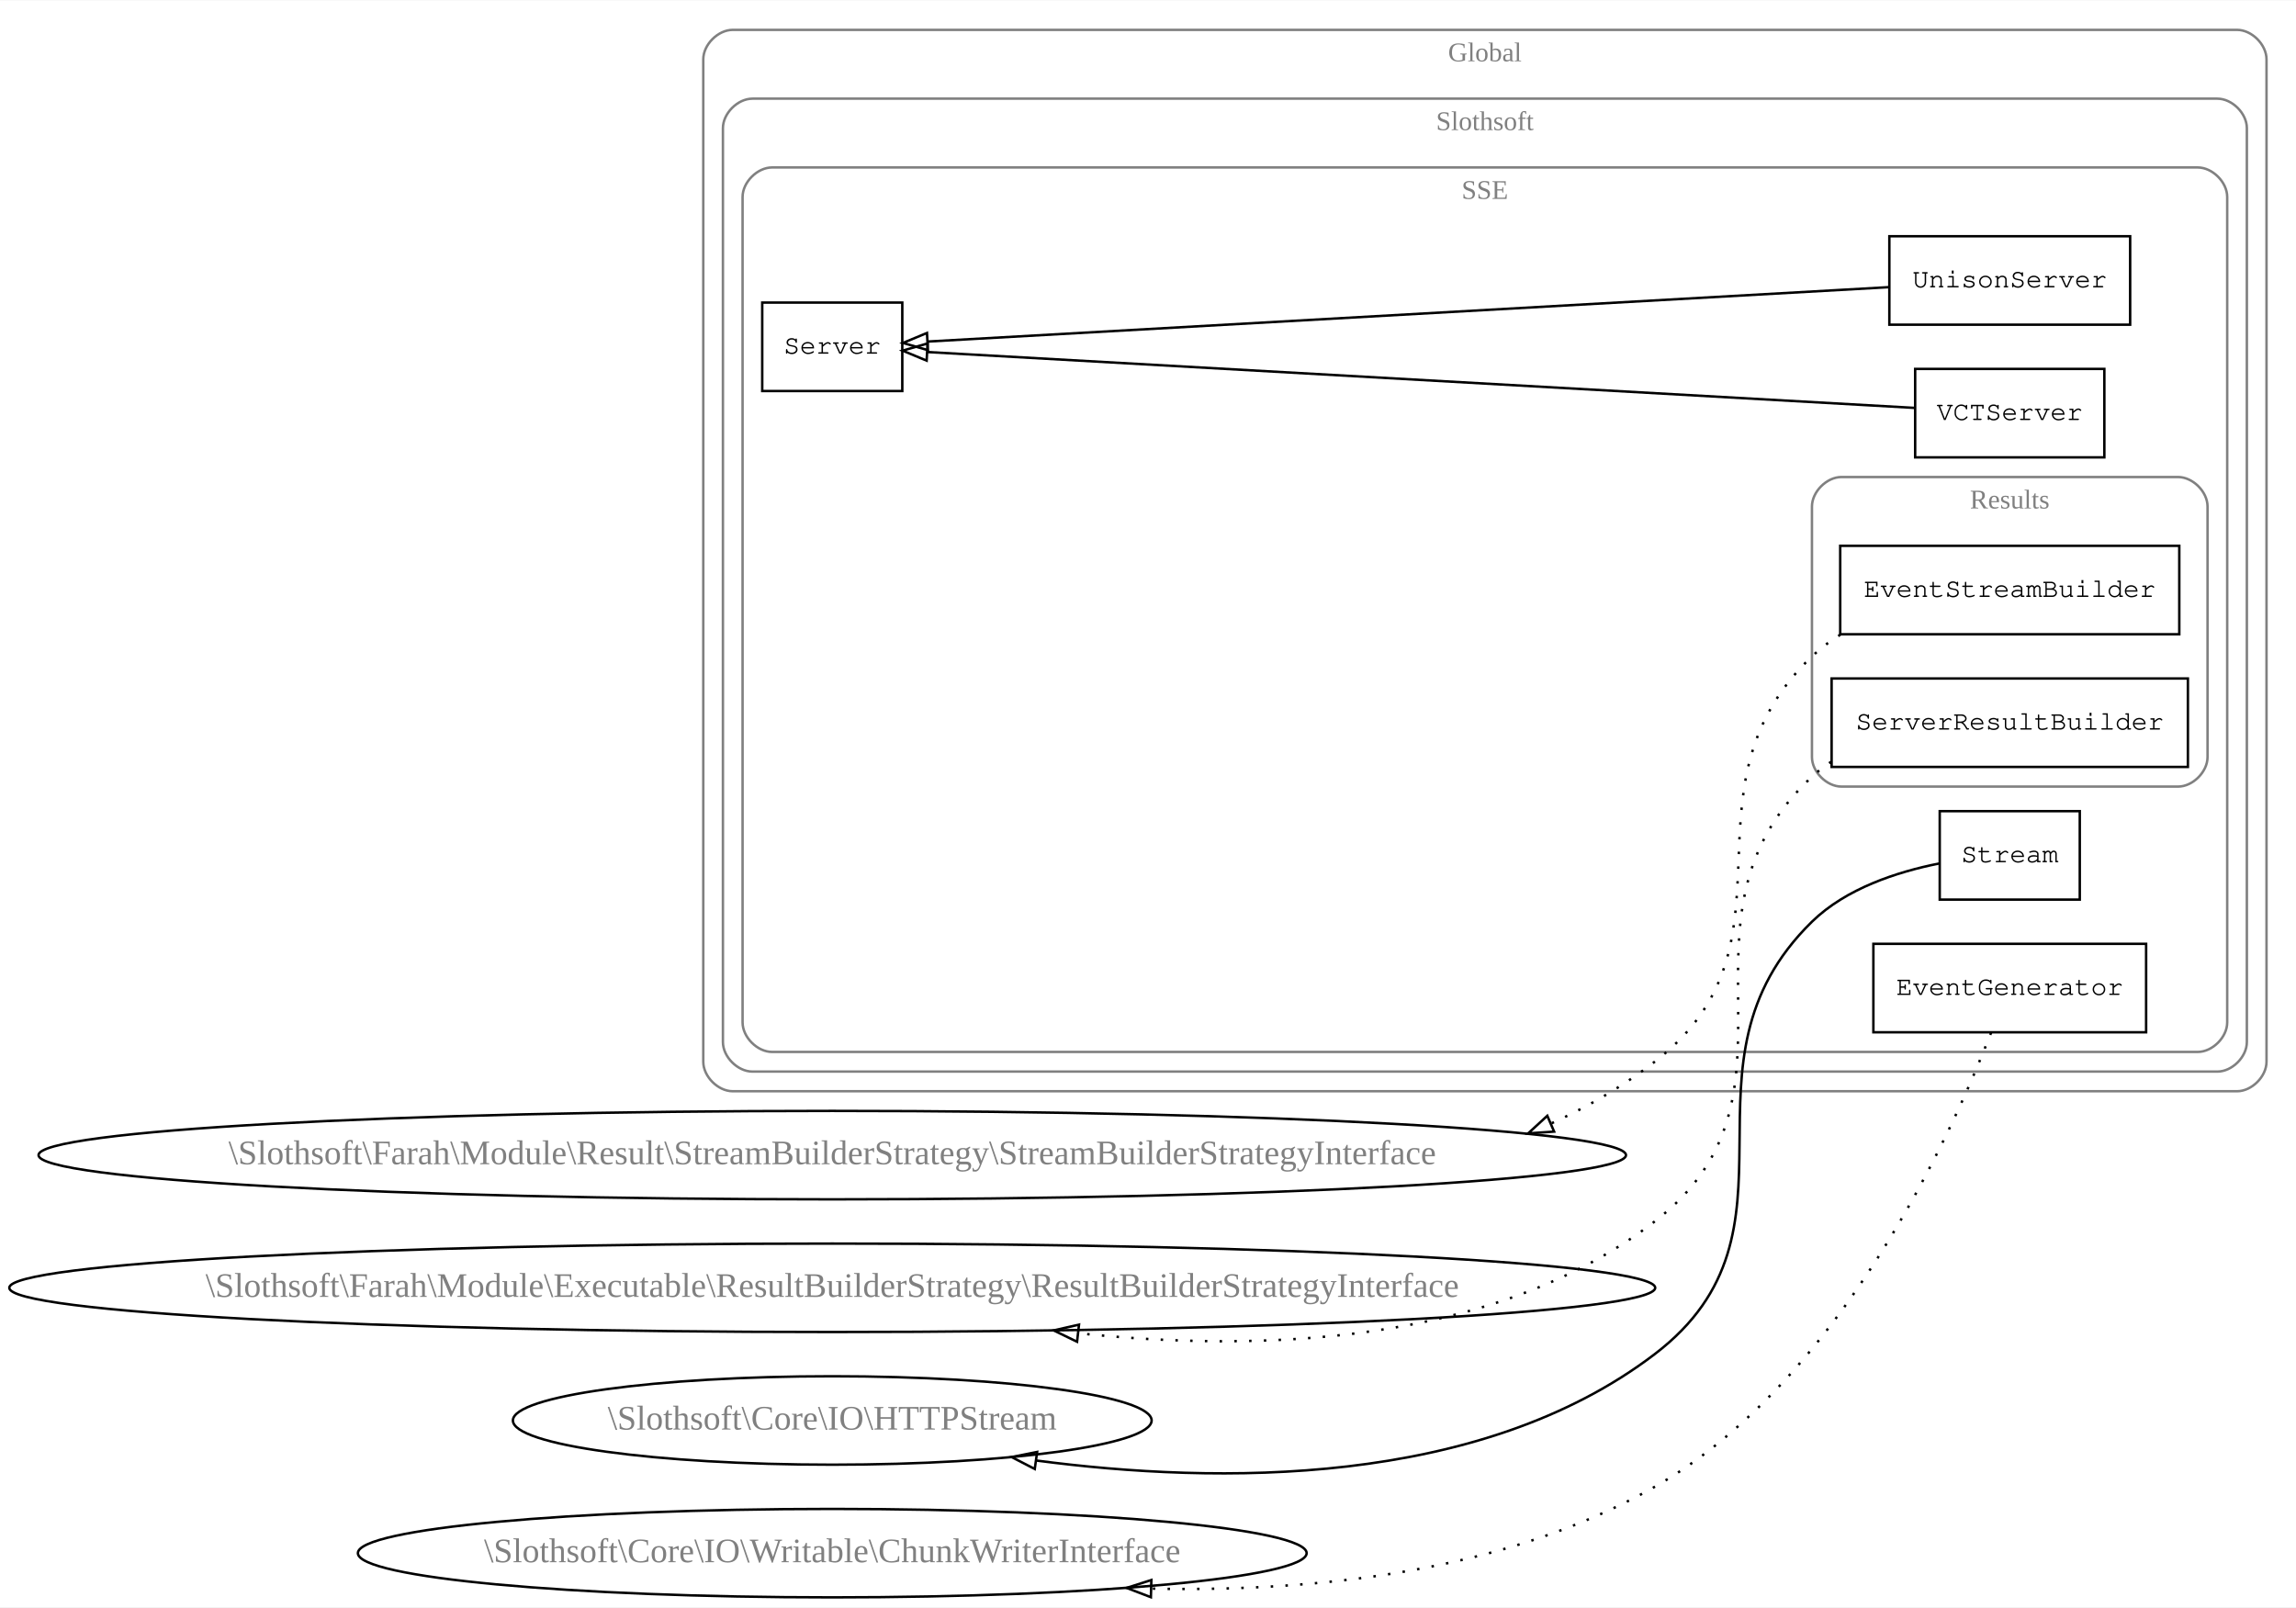
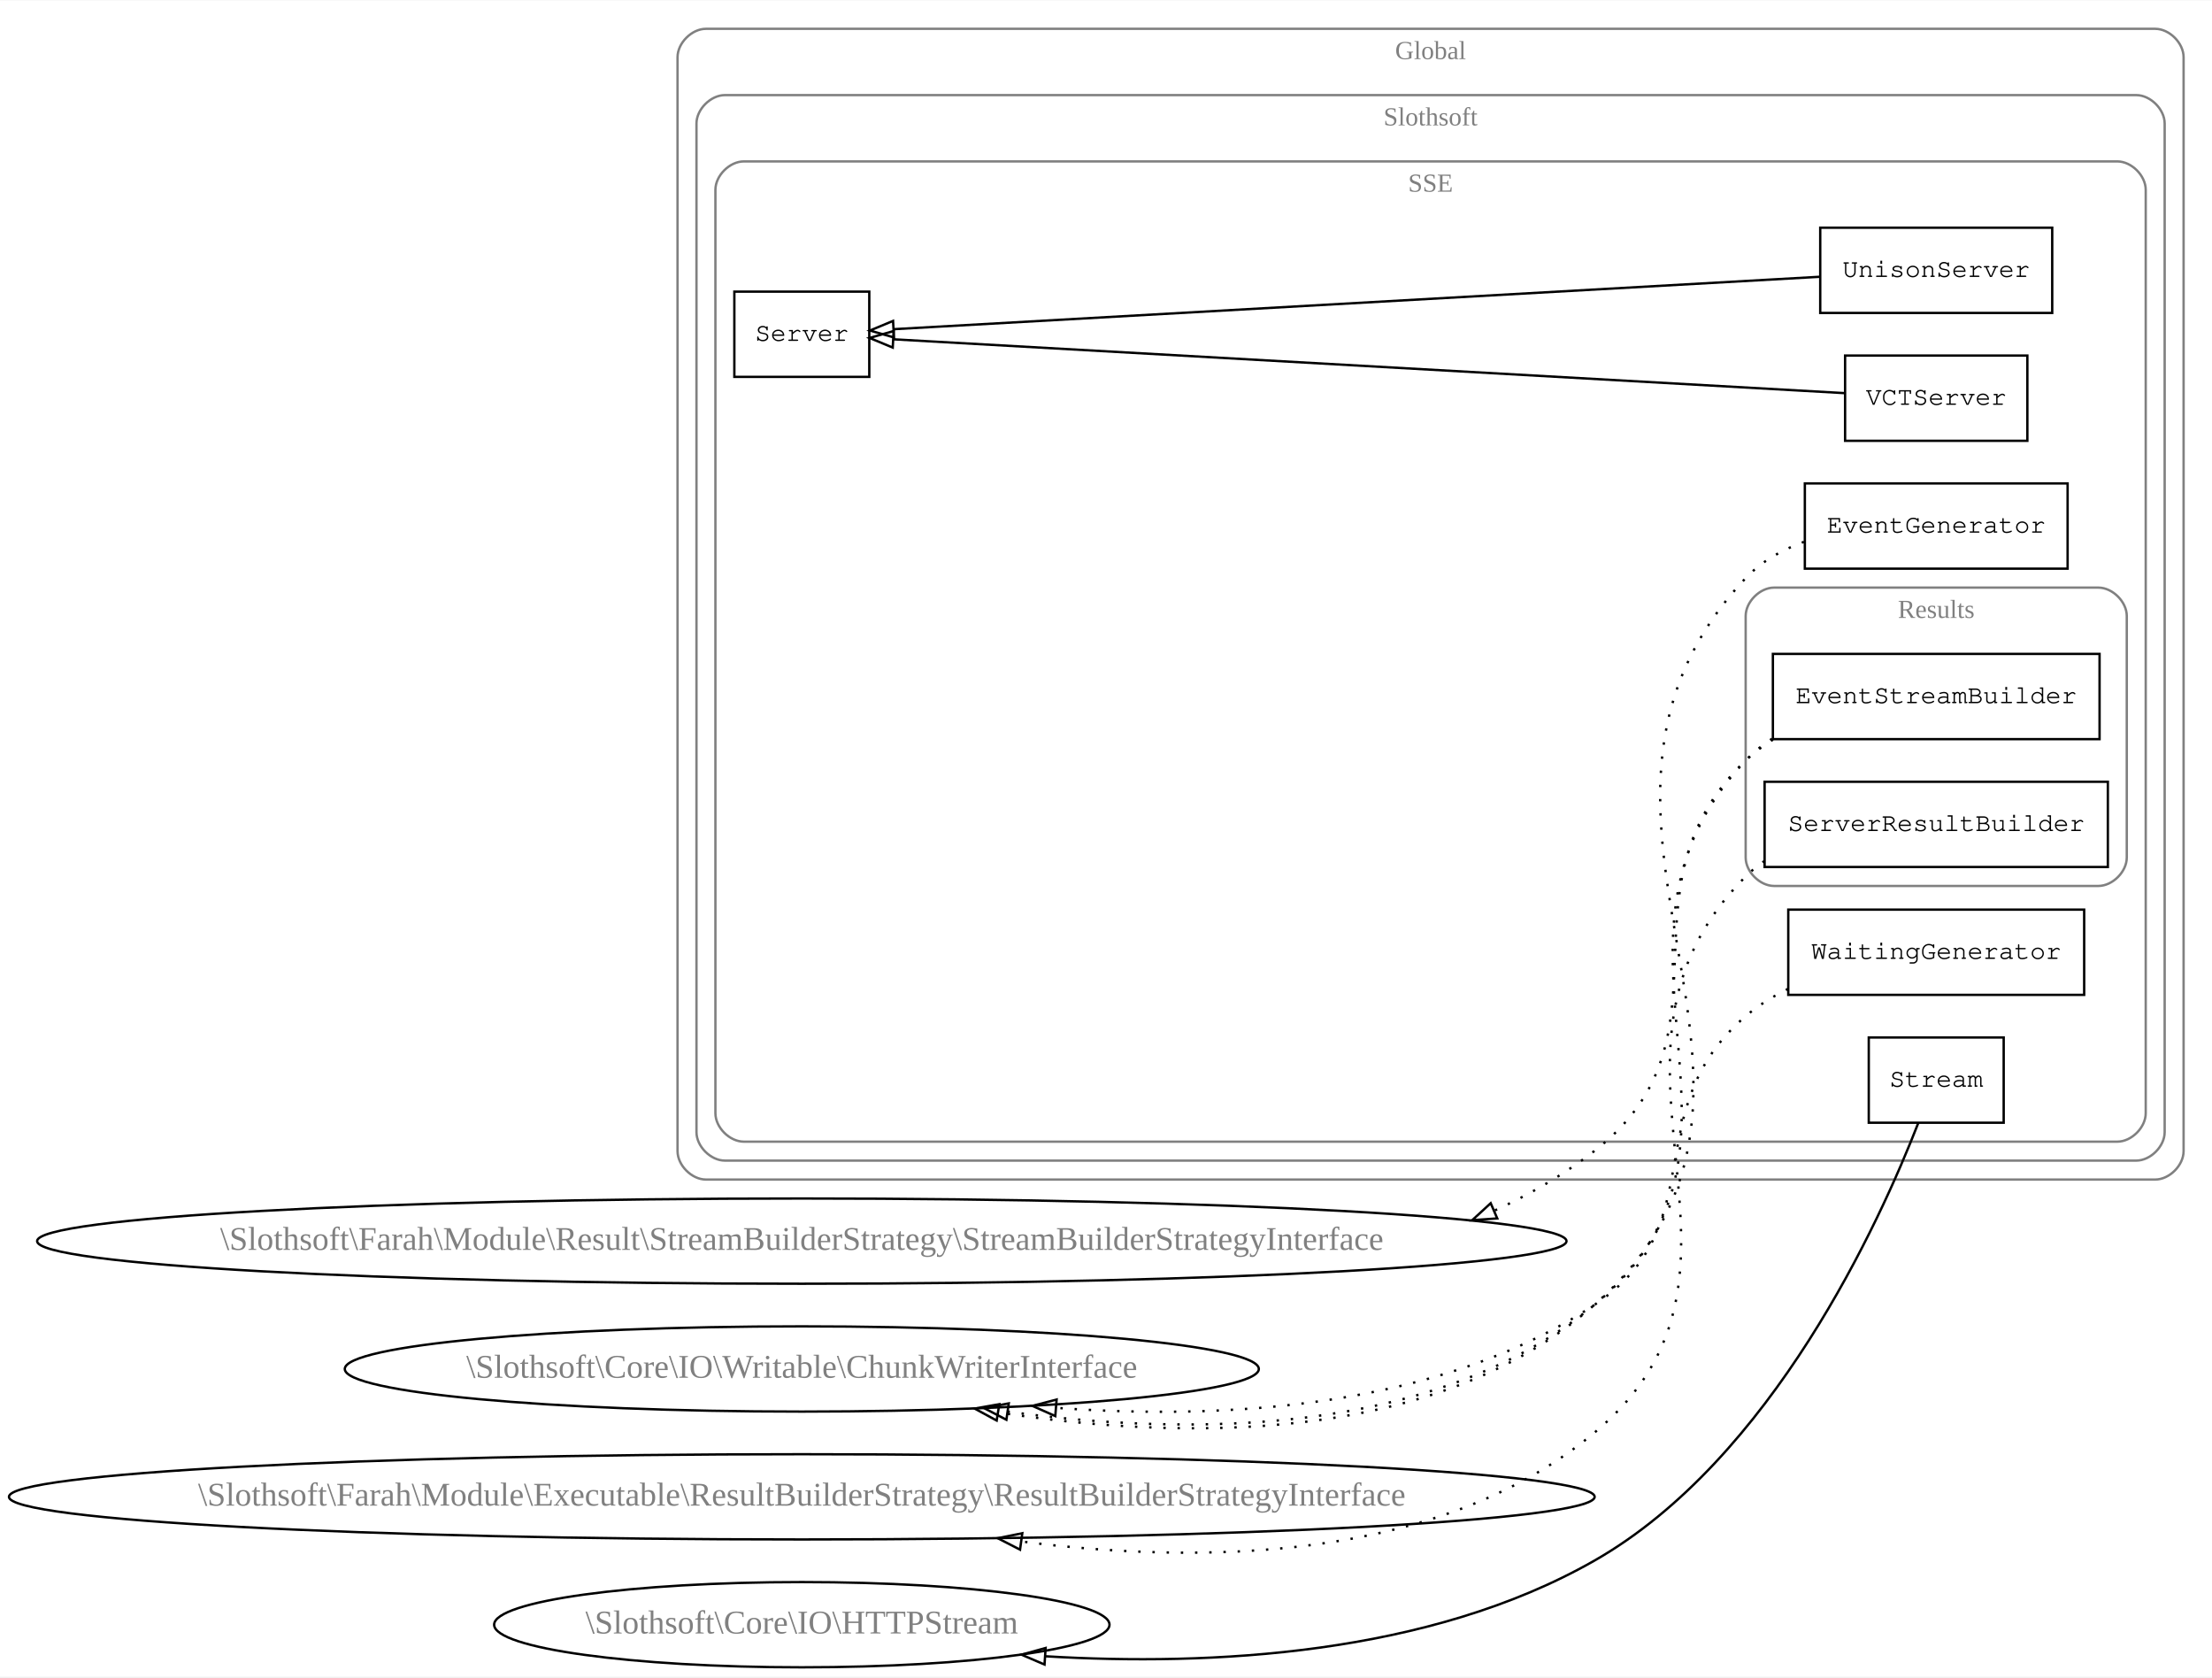
- <svg xmlns="http://www.w3.org/2000/svg" width="934pt" height="654pt" viewBox="0.00 0.00 934.44 654.00">
-   <g id="graph0" class="graph" transform="scale(1 1) rotate(0) translate(4 650)">
-     <polygon fill="white" stroke="none" points="-4,4 -4,-650 930.441,-650 930.441,4 -4,4" />
+ <svg xmlns="http://www.w3.org/2000/svg" width="934pt" height="708pt" viewBox="0.00 0.00 934.44 708.00">
+   <g id="graph0" class="graph" transform="scale(1 1) rotate(0) translate(4 704)">
+     <polygon fill="white" stroke="none" points="-4,4 -4,-704 930.441,-704 930.441,4 -4,4" />
    <g id="clust1" class="cluster">
-       <path fill="none" stroke="gray" d="M294.22,-206C294.22,-206 906.441,-206 906.441,-206 912.441,-206 918.441,-212 918.441,-218 918.441,-218 918.441,-626 918.441,-626 918.441,-632 912.441,-638 906.441,-638 906.441,-638 294.22,-638 294.22,-638 288.22,-638 282.22,-632 282.22,-626 282.22,-626 282.22,-218 282.22,-218 282.22,-212 288.22,-206 294.22,-206" />
-       <text text-anchor="middle" x="600.33" y="-625.2" font-family="Times New Roman,serif" font-size="11.00" fill="gray">Global</text>
+       <path fill="none" stroke="gray" d="M294.22,-206C294.22,-206 906.441,-206 906.441,-206 912.441,-206 918.441,-212 918.441,-218 918.441,-218 918.441,-680 918.441,-680 918.441,-686 912.441,-692 906.441,-692 906.441,-692 294.22,-692 294.22,-692 288.22,-692 282.22,-686 282.22,-680 282.22,-680 282.22,-218 282.22,-218 282.22,-212 288.22,-206 294.22,-206" />
+       <text text-anchor="middle" x="600.33" y="-679.2" font-family="Times New Roman,serif" font-size="11.00" fill="gray">Global</text>
    </g>
    <g id="clust2" class="cluster">
-       <path fill="none" stroke="gray" d="M302.22,-214C302.22,-214 898.441,-214 898.441,-214 904.441,-214 910.441,-220 910.441,-226 910.441,-226 910.441,-598 910.441,-598 910.441,-604 904.441,-610 898.441,-610 898.441,-610 302.22,-610 302.22,-610 296.22,-610 290.22,-604 290.22,-598 290.22,-598 290.22,-226 290.22,-226 290.22,-220 296.22,-214 302.22,-214" />
-       <text text-anchor="middle" x="600.33" y="-597.2" font-family="Times New Roman,serif" font-size="11.00" fill="gray">Slothsoft</text>
+       <path fill="none" stroke="gray" d="M302.22,-214C302.22,-214 898.441,-214 898.441,-214 904.441,-214 910.441,-220 910.441,-226 910.441,-226 910.441,-652 910.441,-652 910.441,-658 904.441,-664 898.441,-664 898.441,-664 302.22,-664 302.22,-664 296.22,-664 290.22,-658 290.22,-652 290.22,-652 290.22,-226 290.22,-226 290.22,-220 296.22,-214 302.22,-214" />
+       <text text-anchor="middle" x="600.33" y="-651.2" font-family="Times New Roman,serif" font-size="11.00" fill="gray">Slothsoft</text>
    </g>
    <g id="clust3" class="cluster">
-       <path fill="none" stroke="gray" d="M310.22,-222C310.22,-222 890.441,-222 890.441,-222 896.441,-222 902.441,-228 902.441,-234 902.441,-234 902.441,-570 902.441,-570 902.441,-576 896.441,-582 890.441,-582 890.441,-582 310.22,-582 310.22,-582 304.22,-582 298.22,-576 298.22,-570 298.22,-570 298.22,-234 298.22,-234 298.22,-228 304.22,-222 310.22,-222" />
-       <text text-anchor="middle" x="600.33" y="-569.2" font-family="Times New Roman,serif" font-size="11.00" fill="gray">SSE</text>
+       <path fill="none" stroke="gray" d="M310.22,-222C310.22,-222 890.441,-222 890.441,-222 896.441,-222 902.441,-228 902.441,-234 902.441,-234 902.441,-624 902.441,-624 902.441,-630 896.441,-636 890.441,-636 890.441,-636 310.22,-636 310.22,-636 304.22,-636 298.22,-630 298.22,-624 298.22,-624 298.22,-234 298.22,-234 298.22,-228 304.22,-222 310.22,-222" />
+       <text text-anchor="middle" x="600.33" y="-623.2" font-family="Times New Roman,serif" font-size="11.00" fill="gray">SSE</text>
    </g>
    <g id="clust4" class="cluster">
      <path fill="none" stroke="gray" d="M745.441,-330C745.441,-330 882.441,-330 882.441,-330 888.441,-330 894.441,-336 894.441,-342 894.441,-342 894.441,-444 894.441,-444 894.441,-450 888.441,-456 882.441,-456 882.441,-456 745.441,-456 745.441,-456 739.441,-456 733.441,-450 733.441,-444 733.441,-444 733.441,-342 733.441,-342 733.441,-336 739.441,-330 745.441,-330" />
      <text text-anchor="middle" x="813.941" y="-443.2" font-family="Times New Roman,serif" font-size="11.00" fill="gray">Results</text>
    </g>
    <g id="node1" class="node">
      <polygon fill="none" stroke="black" points="882.941,-428 744.941,-428 744.941,-392 882.941,-392 882.941,-428" />
      <text text-anchor="middle" x="813.941" y="-407.2" font-family="Courier,monospace" font-size="11.00">EventStreamBuilder</text>
    </g>
-     <g id="node8" class="node">
+     <g id="node9" class="node">
      <ellipse fill="none" stroke="black" cx="334.72" cy="-180" rx="323.043" ry="18" />
      <text text-anchor="middle" x="334.72" y="-176.3" font-family="Times New Roman,serif" font-size="14.00" fill="gray">\Slothsoft\Farah\Module\Result\StreamBuilderStrategy\StreamBuilderStrategyInterface</text>
    </g>
    <g id="edge1" class="edge">
      <path fill="none" stroke="black" stroke-dasharray="1,5" d="M744.969,-391.806C740.812,-389.247 736.914,-386.328 733.441,-383 676.65,-328.579 731.719,-266.044 669.441,-218 656.441,-207.971 642.264,-199.689 627.325,-192.891" />
      <polygon fill="none" stroke="black" points="628.499,-189.585 617.93,-188.847 625.731,-196.015 628.499,-189.585" />
    </g>
+     <g id="node10" class="node">
+       <ellipse fill="none" stroke="black" cx="334.72" cy="-126" rx="193.066" ry="18" />
+       <text text-anchor="middle" x="334.72" y="-122.3" font-family="Times New Roman,serif" font-size="14.00" fill="gray">\Slothsoft\Core\IO\Writable\ChunkWriterInterface</text>
+     </g>
+     <g id="edge2" class="edge">
+       <path fill="none" stroke="black" stroke-dasharray="1,5" d="M744.586,-392.187C740.519,-389.538 736.745,-386.495 733.441,-383 660.542,-305.9 751.27,-220.546 669.441,-153 601.152,-96.632 495.967,-97.788 421.976,-107.967" />
+       <polygon fill="none" stroke="black" points="421.14,-104.552 411.75,-109.458 422.15,-111.479 421.14,-104.552" />
+     </g>
    <g id="node2" class="node">
      <polygon fill="none" stroke="black" points="886.441,-374 741.441,-374 741.441,-338 886.441,-338 886.441,-374" />
      <text text-anchor="middle" x="813.941" y="-353.2" font-family="Courier,monospace" font-size="11.00">ServerResultBuilder</text>
    </g>
-     <g id="node9" class="node">
-       <ellipse fill="none" stroke="black" cx="334.72" cy="-126" rx="334.941" ry="18" />
-       <text text-anchor="middle" x="334.72" y="-122.3" font-family="Times New Roman,serif" font-size="14.00" fill="gray">\Slothsoft\Farah\Module\Executable\ResultBuilderStrategy\ResultBuilderStrategyInterface</text>
+     <g id="node11" class="node">
+       <ellipse fill="none" stroke="black" cx="334.72" cy="-72" rx="334.941" ry="18" />
+       <text text-anchor="middle" x="334.72" y="-68.3" font-family="Times New Roman,serif" font-size="14.00" fill="gray">\Slothsoft\Farah\Module\Executable\ResultBuilderStrategy\ResultBuilderStrategyInterface</text>
    </g>
-     <g id="edge2" class="edge">
-       <path fill="none" stroke="black" stroke-dasharray="1,5" d="M741.237,-340.083C738.467,-338.266 735.85,-336.246 733.441,-334 671.035,-275.811 737.065,-205.033 669.441,-153 603.553,-102.303 507.123,-99.826 434.843,-107.513" />
-       <polygon fill="none" stroke="black" points="434.347,-104.047 424.809,-108.661 435.143,-111.001 434.347,-104.047" />
+     <g id="edge3" class="edge">
+       <path fill="none" stroke="black" stroke-dasharray="1,5" d="M741.382,-340.544C738.535,-338.607 735.866,-336.435 733.441,-334 657.054,-257.301 752.732,-168.139 669.441,-99 603.016,-43.862 501.346,-43.612 427.681,-53.122" />
+       <polygon fill="none" stroke="black" points="426.909,-49.695 417.479,-54.524 427.862,-56.63 426.909,-49.695" />
    </g>
    <g id="node3" class="node">
-       <polygon fill="none" stroke="black" points="842.441,-320 785.441,-320 785.441,-284 842.441,-284 842.441,-320" />
-       <text text-anchor="middle" x="813.941" y="-299.2" font-family="Courier,monospace" font-size="11.00">Stream</text>
+       <polygon fill="none" stroke="black" points="842.441,-266 785.441,-266 785.441,-230 842.441,-230 842.441,-266" />
+       <text text-anchor="middle" x="813.941" y="-245.2" font-family="Courier,monospace" font-size="11.00">Stream</text>
    </g>
-     <g id="node10" class="node">
-       <ellipse fill="none" stroke="black" cx="334.72" cy="-72" rx="129.977" ry="18" />
-       <text text-anchor="middle" x="334.72" y="-68.3" font-family="Times New Roman,serif" font-size="14.00" fill="gray">\Slothsoft\Core\IO\HTTPStream</text>
+     <g id="node12" class="node">
+       <ellipse fill="none" stroke="black" cx="334.72" cy="-18" rx="129.977" ry="18" />
+       <text text-anchor="middle" x="334.72" y="-14.3" font-family="Times New Roman,serif" font-size="14.00" fill="gray">\Slothsoft\Core\IO\HTTPStream</text>
    </g>
-     <g id="edge3" class="edge">
-       <path fill="none" stroke="black" d="M785.113,-298.682C768.212,-295.319 747.295,-288.561 733.441,-275 673.96,-216.777 735.632,-149.463 669.441,-99 598.03,-44.558 491.279,-45.99 417.845,-55.687" />
-       <polygon fill="none" stroke="black" points="417.13,-52.253 407.711,-57.105 418.1,-59.185 417.13,-52.253" />
+     <g id="edge4" class="edge">
+       <path fill="none" stroke="black" d="M806.352,-229.865C790.288,-188.603 744.806,-87.961 669.441,-45 599.409,-5.08 507.32,-0.487 437.621,-4.662" />
+       <polygon fill="none" stroke="black" points="437.25,-1.179 427.506,-5.338 437.717,-8.163 437.25,-1.179" />
    </g>
    <g id="node4" class="node">
-       <polygon fill="none" stroke="black" points="869.441,-266 758.441,-266 758.441,-230 869.441,-230 869.441,-266" />
-       <text text-anchor="middle" x="813.941" y="-245.2" font-family="Courier,monospace" font-size="11.00">EventGenerator</text>
+       <polygon fill="none" stroke="black" points="869.441,-500 758.441,-500 758.441,-464 869.441,-464 869.441,-500" />
+       <text text-anchor="middle" x="813.941" y="-479.2" font-family="Courier,monospace" font-size="11.00">EventGenerator</text>
    </g>
-     <g id="node11" class="node">
-       <ellipse fill="none" stroke="black" cx="334.72" cy="-18" rx="193.066" ry="18" />
-       <text text-anchor="middle" x="334.72" y="-14.3" font-family="Times New Roman,serif" font-size="14.00" fill="gray">\Slothsoft\Core\IO\Writable\ChunkWriterInterface</text>
-     </g>
-     <g id="edge4" class="edge">
-       <path fill="none" stroke="black" stroke-dasharray="1,5" d="M806.352,-229.865C790.288,-188.603 744.806,-87.961 669.441,-45 608.205,-10.094 530.103,-2.198 464.853,-3.557" />
-       <polygon fill="none" stroke="black" points="464.393,-0.068 454.496,-3.851 464.592,-7.065 464.393,-0.068" />
+     <g id="edge5" class="edge">
+       <path fill="none" stroke="black" stroke-dasharray="1,5" d="M758.065,-475.326C748.832,-471.987 740.101,-467.104 733.441,-460 638.112,-358.321 773.949,-245.218 669.441,-153 601.589,-93.128 492.849,-96.09 418.042,-107.605" />
+       <polygon fill="none" stroke="black" points="417.03,-104.224 407.72,-109.281 418.152,-111.133 417.03,-104.224" />
    </g>
    <g id="node5" class="node">
-       <polygon fill="none" stroke="black" points="862.941,-554 764.941,-554 764.941,-518 862.941,-518 862.941,-554" />
-       <text text-anchor="middle" x="813.941" y="-533.2" font-family="Courier,monospace" font-size="11.00">UnisonServer</text>
+       <polygon fill="none" stroke="black" points="862.941,-608 764.941,-608 764.941,-572 862.941,-572 862.941,-608" />
+       <text text-anchor="middle" x="813.941" y="-587.2" font-family="Courier,monospace" font-size="11.00">UnisonServer</text>
    </g>
    <g id="node6" class="node">
-       <polygon fill="none" stroke="black" points="363.22,-527 306.22,-527 306.22,-491 363.22,-491 363.22,-527" />
-       <text text-anchor="middle" x="334.72" y="-506.2" font-family="Courier,monospace" font-size="11.00">Server</text>
+       <polygon fill="none" stroke="black" points="363.22,-581 306.22,-581 306.22,-545 363.22,-545 363.22,-581" />
+       <text text-anchor="middle" x="334.72" y="-560.2" font-family="Courier,monospace" font-size="11.00">Server</text>
    </g>
-     <g id="edge5" class="edge">
-       <path fill="none" stroke="black" d="M764.556,-533.263C669.359,-527.876 459.528,-516.005 373.571,-511.142" />
-       <polygon fill="none" stroke="black" points="373.661,-507.641 363.479,-510.571 373.266,-514.63 373.661,-507.641" />
+     <g id="edge6" class="edge">
+       <path fill="none" stroke="black" d="M764.556,-587.263C669.359,-581.876 459.528,-570.005 373.571,-565.142" />
+       <polygon fill="none" stroke="black" points="373.661,-561.641 363.479,-564.571 373.266,-568.63 373.661,-561.641" />
    </g>
    <g id="node7" class="node">
-       <polygon fill="none" stroke="black" points="852.441,-500 775.441,-500 775.441,-464 852.441,-464 852.441,-500" />
-       <text text-anchor="middle" x="813.941" y="-479.2" font-family="Courier,monospace" font-size="11.00">VCTServer</text>
+       <polygon fill="none" stroke="black" points="852.441,-554 775.441,-554 775.441,-518 852.441,-518 852.441,-554" />
+       <text text-anchor="middle" x="813.941" y="-533.2" font-family="Courier,monospace" font-size="11.00">VCTServer</text>
    </g>
-     <g id="edge6" class="edge">
-       <path fill="none" stroke="black" d="M775.095,-484.141C685.803,-489.193 462.819,-501.809 373.547,-506.86" />
-       <polygon fill="none" stroke="black" points="373.127,-503.378 363.34,-507.437 373.522,-510.367 373.127,-503.378" />
+     <g id="edge7" class="edge">
+       <path fill="none" stroke="black" d="M775.095,-538.141C685.803,-543.193 462.819,-555.809 373.547,-560.86" />
+       <polygon fill="none" stroke="black" points="373.127,-557.378 363.34,-561.437 373.522,-564.367 373.127,-557.378" />
+     </g>
+     <g id="node8" class="node">
+       <polygon fill="none" stroke="black" points="876.441,-320 751.441,-320 751.441,-284 876.441,-284 876.441,-320" />
+       <text text-anchor="middle" x="813.941" y="-299.2" font-family="Courier,monospace" font-size="11.00">WaitingGenerator</text>
+     </g>
+     <g id="edge8" class="edge">
+       <path fill="none" stroke="black" stroke-dasharray="1,5" d="M751.308,-286.498C744.876,-283.339 738.758,-279.548 733.441,-275 686.908,-235.203 720.516,-186.77 669.441,-153 603.124,-109.152 512.41,-104.45 442.299,-109.582" />
+       <polygon fill="none" stroke="black" points="441.794,-106.111 432.109,-110.407 442.359,-113.088 441.794,-106.111" />
    </g>
  </g>
</svg>
